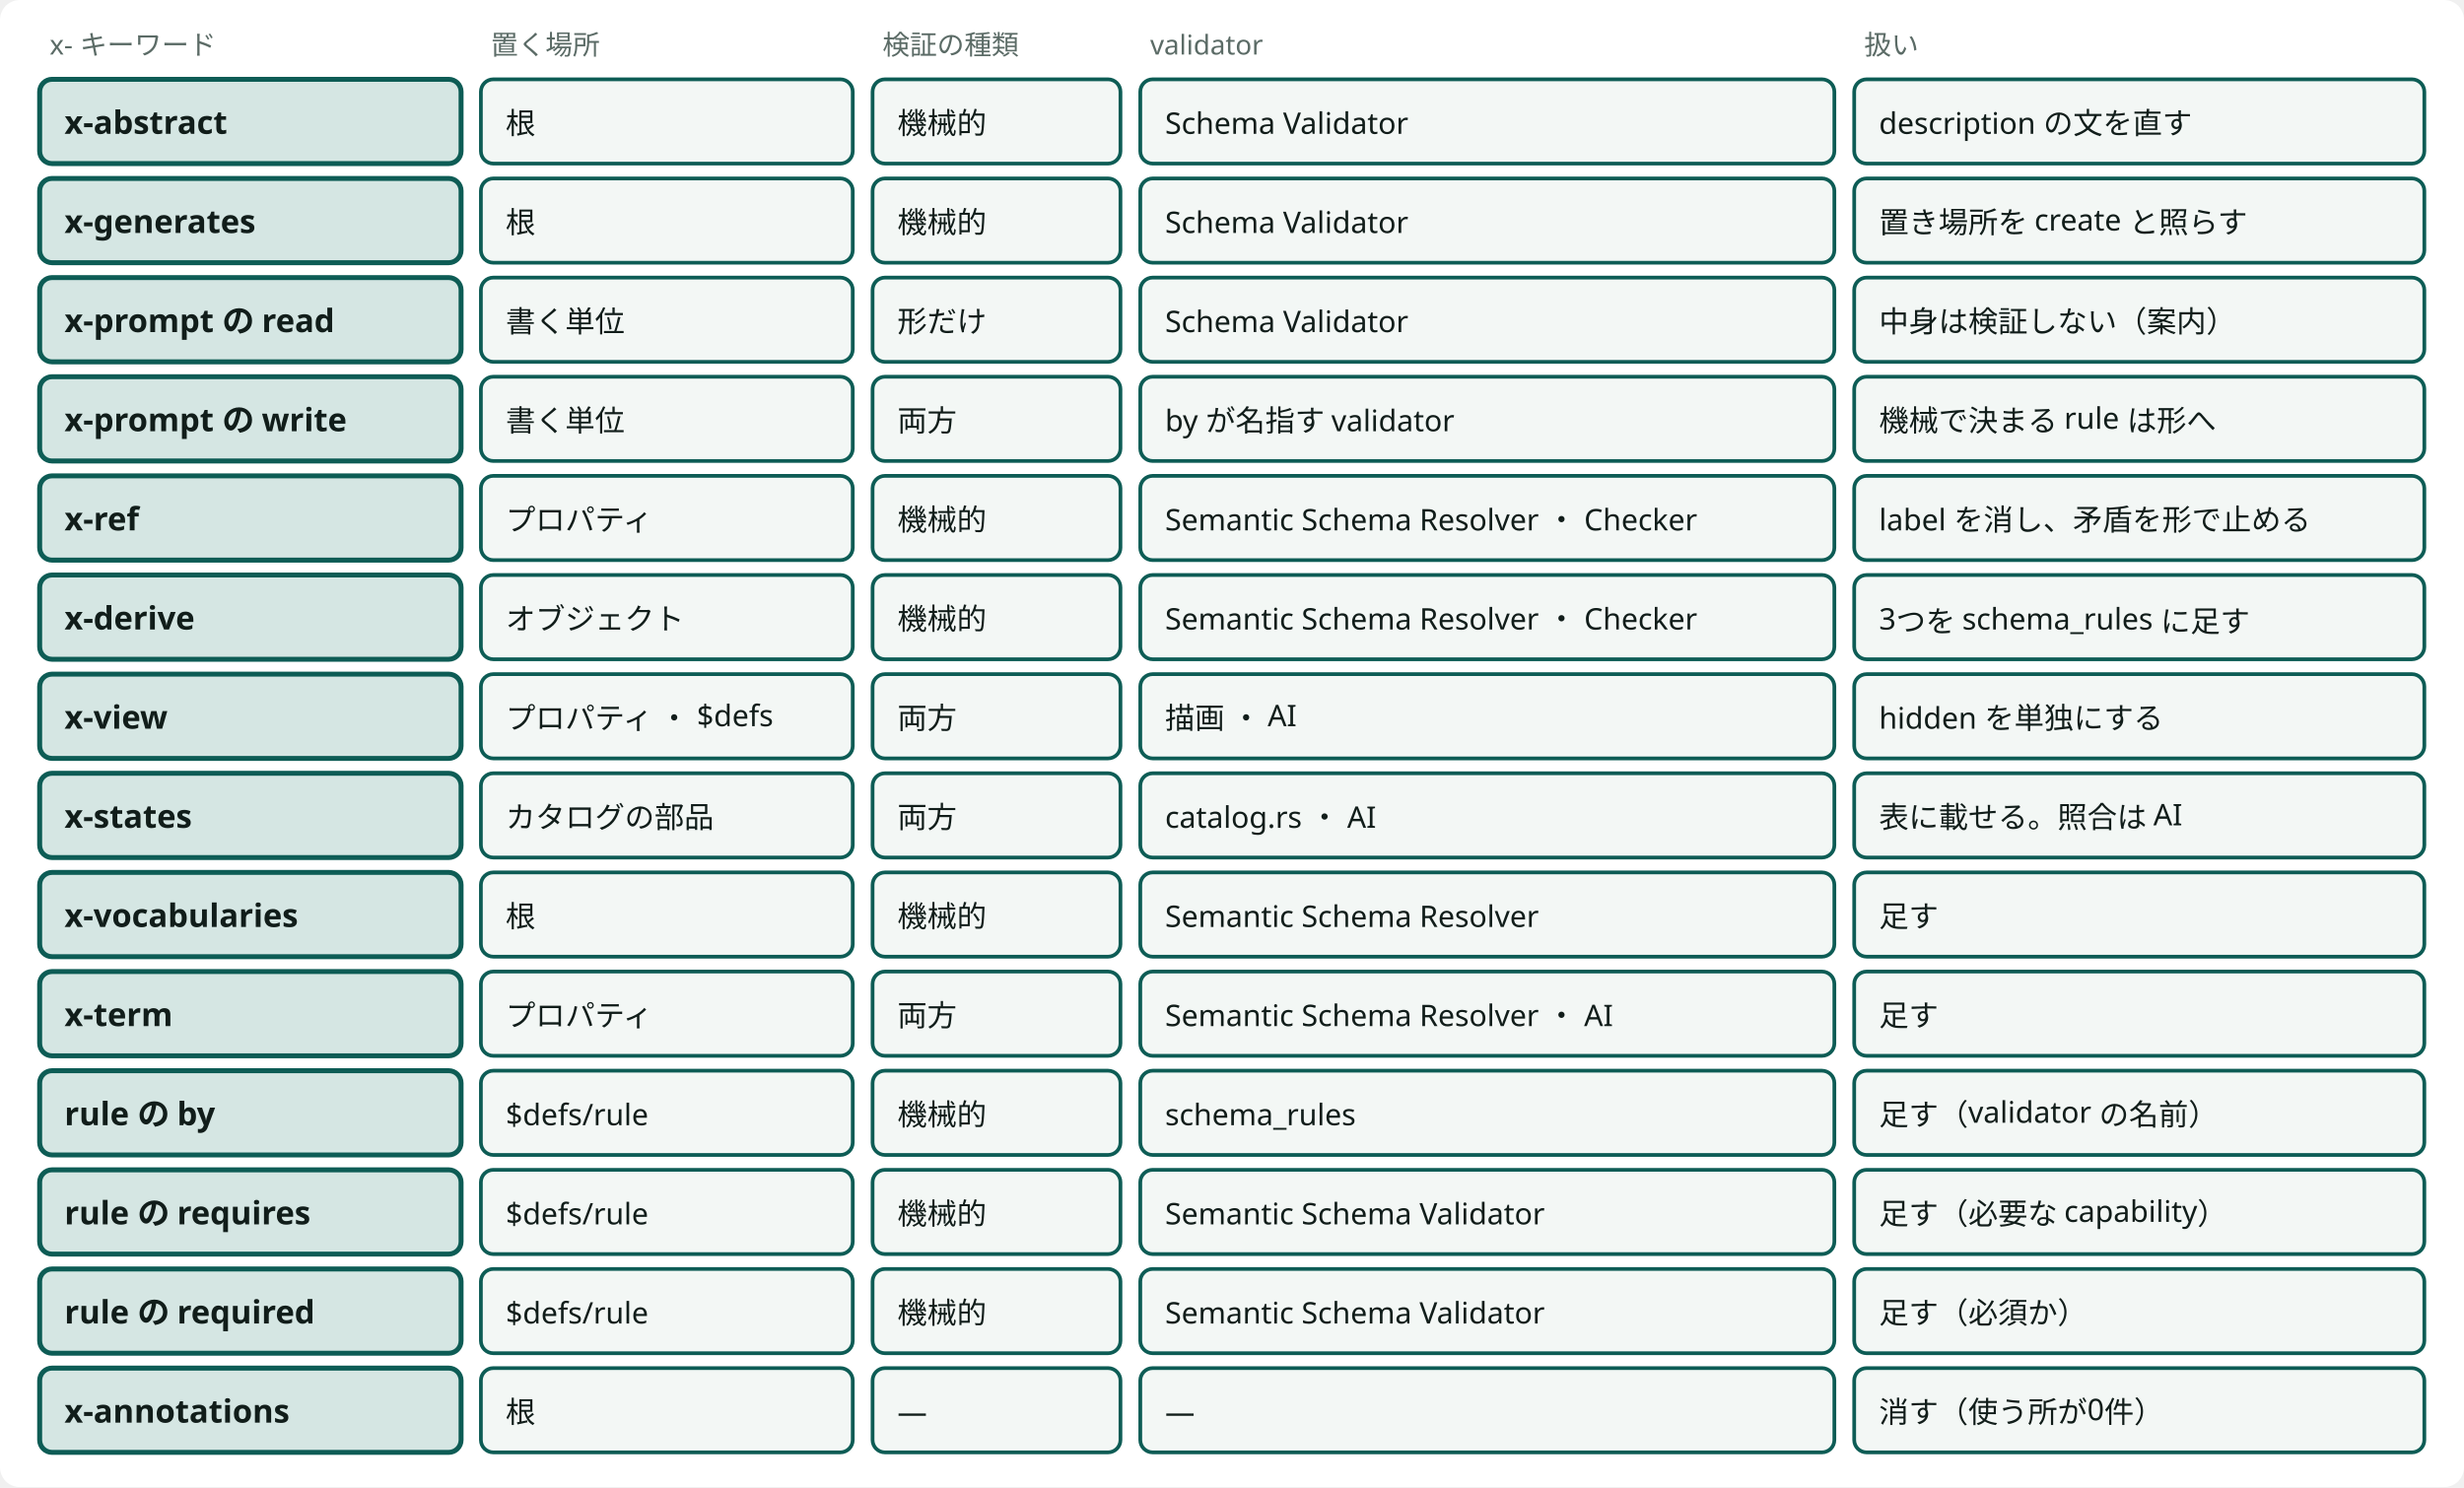
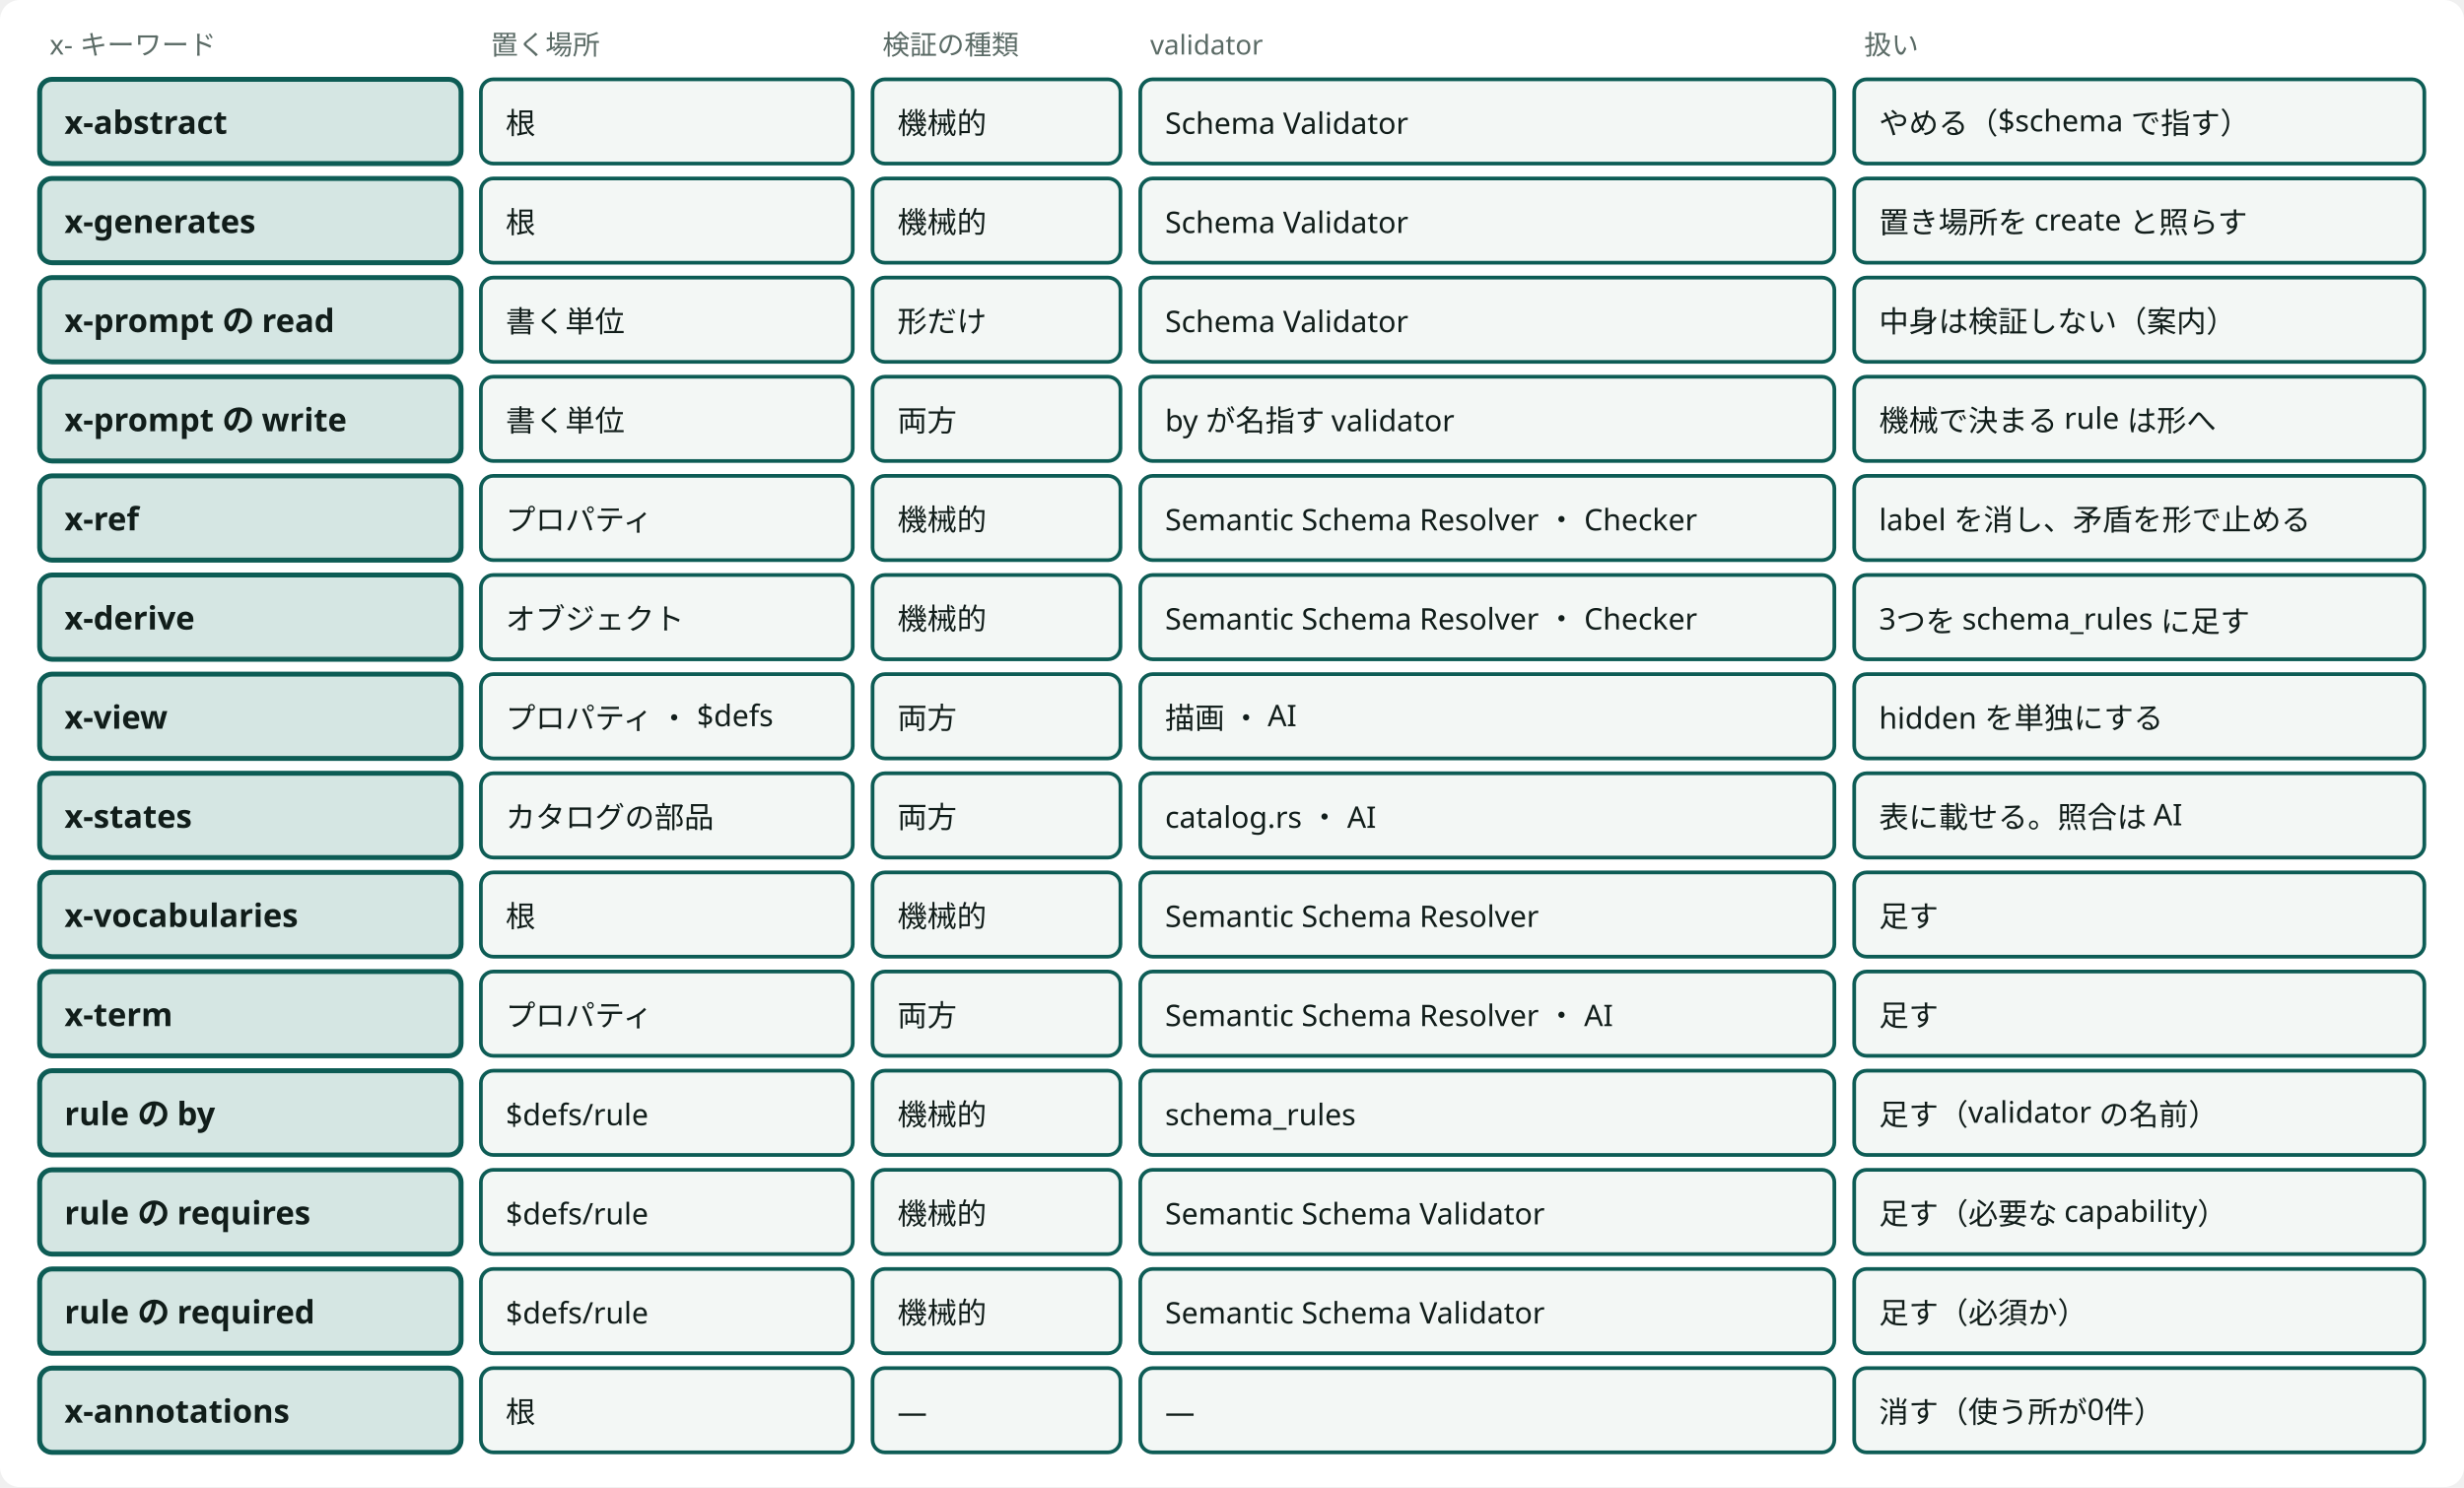
<svg viewBox="0 0 994 600" style="min-width:900px" role="img" aria-label="x- キーワードの表：置く場所 ・ 検証の種類 ・ validator ・ 扱い" class="dsvg">
  <style data-dsvg="dark">.dsvg .canvas{fill:var(--dsvg-area-fill,#FFFFFF)}.dsvg .note{fill:var(--dsvg-ink-soft,#5B6B66);font-size:11px}.dsvg .box.focus{fill:var(--dsvg-accent-bg,#D5E6E3);stroke:var(--dsvg-accent,#0D5C55)}.dsvg .title{fill:var(--dsvg-ink,#111D1A);font-size:13px;font-weight:700}.dsvg .box{fill:var(--dsvg-box-fill,#F3F7F5);stroke:var(--dsvg-accent,#0D5C55)}.dsvg .label{fill:var(--dsvg-ink,#111D1A);font-size:12px}@media (prefers-color-scheme:dark){:root:not([data-theme="light"]) .dsvg,.dsvg:root:not([data-theme="light"]){--dsvg-area-fill:#22302D;--dsvg-ink-soft:#9DADA8;--dsvg-accent-bg:#173330;--dsvg-accent:#6CC9B8;--dsvg-ink:#E6EEEB;--dsvg-box-fill:#16211E}}:root[data-theme="dark"] .dsvg{--dsvg-area-fill:#22302D;--dsvg-ink-soft:#9DADA8;--dsvg-accent-bg:#173330;--dsvg-accent:#6CC9B8;--dsvg-ink:#E6EEEB;--dsvg-box-fill:#16211E}</style>
  <rect data-dsvg="canvas" class="canvas" x="0.0" y="0.0" width="994.0" height="600.0" fill="#FFFFFF" rx="8" />
  <text class="note" x="20" y="22" font-family="Noto Sans JP, Hiragino Kaku Gothic ProN, sans-serif" font-size="11" fill="#5B6B66">x- キーワード</text>
  <text class="note" x="198" y="22" font-family="Noto Sans JP, Hiragino Kaku Gothic ProN, sans-serif" font-size="11" fill="#5B6B66">置く場所</text>
  <text class="note" x="356" y="22" font-family="Noto Sans JP, Hiragino Kaku Gothic ProN, sans-serif" font-size="11" fill="#5B6B66">検証の種類</text>
  <text class="note" x="464" y="22" font-family="Noto Sans JP, Hiragino Kaku Gothic ProN, sans-serif" font-size="11" fill="#5B6B66">validator</text>
  <text class="note" x="752" y="22" font-family="Noto Sans JP, Hiragino Kaku Gothic ProN, sans-serif" font-size="11" fill="#5B6B66">扱い</text>
  <rect class="box focus" x="16" y="32" width="170" height="34" fill="#D5E6E3" stroke="#0D5C55" stroke-width="2" rx="5" />
  <text class="title" x="26" y="54" font-family="Noto Sans JP, Hiragino Kaku Gothic ProN, sans-serif" font-size="13" font-weight="700" fill="#111D1A">x-abstract</text>
  <rect class="box" x="194" y="32" width="150" height="34" fill="#F3F7F5" stroke="#0D5C55" stroke-width="1.5" rx="5" />
  <text class="label" x="204" y="54" font-family="Noto Sans JP, Hiragino Kaku Gothic ProN, sans-serif" font-size="12" fill="#111D1A">根</text>
  <rect class="box" x="352" y="32" width="100" height="34" fill="#F3F7F5" stroke="#0D5C55" stroke-width="1.5" rx="5" />
  <text class="label" x="362" y="54" font-family="Noto Sans JP, Hiragino Kaku Gothic ProN, sans-serif" font-size="12" fill="#111D1A">機械的</text>
  <rect class="box" x="460" y="32" width="280" height="34" fill="#F3F7F5" stroke="#0D5C55" stroke-width="1.5" rx="5" />
  <text class="label" x="470" y="54" font-family="Noto Sans JP, Hiragino Kaku Gothic ProN, sans-serif" font-size="12" fill="#111D1A">Schema Validator</text>
  <rect class="box" x="748" y="32" width="230" height="34" fill="#F3F7F5" stroke="#0D5C55" stroke-width="1.5" rx="5" />
-   <text class="label" x="758" y="54" font-family="Noto Sans JP, Hiragino Kaku Gothic ProN, sans-serif" font-size="12" fill="#111D1A">description の文を直す</text>
+   <text class="label" x="758" y="54" font-family="Noto Sans JP, Hiragino Kaku Gothic ProN, sans-serif" font-size="12" fill="#111D1A">やめる（$schema で指す）</text>
  <rect class="box focus" x="16" y="72" width="170" height="34" fill="#D5E6E3" stroke="#0D5C55" stroke-width="2" rx="5" />
  <text class="title" x="26" y="94" font-family="Noto Sans JP, Hiragino Kaku Gothic ProN, sans-serif" font-size="13" font-weight="700" fill="#111D1A">x-generates</text>
  <rect class="box" x="194" y="72" width="150" height="34" fill="#F3F7F5" stroke="#0D5C55" stroke-width="1.5" rx="5" />
  <text class="label" x="204" y="94" font-family="Noto Sans JP, Hiragino Kaku Gothic ProN, sans-serif" font-size="12" fill="#111D1A">根</text>
  <rect class="box" x="352" y="72" width="100" height="34" fill="#F3F7F5" stroke="#0D5C55" stroke-width="1.5" rx="5" />
  <text class="label" x="362" y="94" font-family="Noto Sans JP, Hiragino Kaku Gothic ProN, sans-serif" font-size="12" fill="#111D1A">機械的</text>
  <rect class="box" x="460" y="72" width="280" height="34" fill="#F3F7F5" stroke="#0D5C55" stroke-width="1.5" rx="5" />
  <text class="label" x="470" y="94" font-family="Noto Sans JP, Hiragino Kaku Gothic ProN, sans-serif" font-size="12" fill="#111D1A">Schema Validator</text>
  <rect class="box" x="748" y="72" width="230" height="34" fill="#F3F7F5" stroke="#0D5C55" stroke-width="1.5" rx="5" />
  <text class="label" x="758" y="94" font-family="Noto Sans JP, Hiragino Kaku Gothic ProN, sans-serif" font-size="12" fill="#111D1A">置き場所を create と照らす</text>
  <rect class="box focus" x="16" y="112" width="170" height="34" fill="#D5E6E3" stroke="#0D5C55" stroke-width="2" rx="5" />
  <text class="title" x="26" y="134" font-family="Noto Sans JP, Hiragino Kaku Gothic ProN, sans-serif" font-size="13" font-weight="700" fill="#111D1A">x-prompt の read</text>
  <rect class="box" x="194" y="112" width="150" height="34" fill="#F3F7F5" stroke="#0D5C55" stroke-width="1.5" rx="5" />
  <text class="label" x="204" y="134" font-family="Noto Sans JP, Hiragino Kaku Gothic ProN, sans-serif" font-size="12" fill="#111D1A">書く単位</text>
  <rect class="box" x="352" y="112" width="100" height="34" fill="#F3F7F5" stroke="#0D5C55" stroke-width="1.5" rx="5" />
  <text class="label" x="362" y="134" font-family="Noto Sans JP, Hiragino Kaku Gothic ProN, sans-serif" font-size="12" fill="#111D1A">形だけ</text>
  <rect class="box" x="460" y="112" width="280" height="34" fill="#F3F7F5" stroke="#0D5C55" stroke-width="1.5" rx="5" />
  <text class="label" x="470" y="134" font-family="Noto Sans JP, Hiragino Kaku Gothic ProN, sans-serif" font-size="12" fill="#111D1A">Schema Validator</text>
  <rect class="box" x="748" y="112" width="230" height="34" fill="#F3F7F5" stroke="#0D5C55" stroke-width="1.5" rx="5" />
  <text class="label" x="758" y="134" font-family="Noto Sans JP, Hiragino Kaku Gothic ProN, sans-serif" font-size="12" fill="#111D1A">中身は検証しない（案内）</text>
  <rect class="box focus" x="16" y="152" width="170" height="34" fill="#D5E6E3" stroke="#0D5C55" stroke-width="2" rx="5" />
  <text class="title" x="26" y="174" font-family="Noto Sans JP, Hiragino Kaku Gothic ProN, sans-serif" font-size="13" font-weight="700" fill="#111D1A">x-prompt の write</text>
  <rect class="box" x="194" y="152" width="150" height="34" fill="#F3F7F5" stroke="#0D5C55" stroke-width="1.5" rx="5" />
  <text class="label" x="204" y="174" font-family="Noto Sans JP, Hiragino Kaku Gothic ProN, sans-serif" font-size="12" fill="#111D1A">書く単位</text>
  <rect class="box" x="352" y="152" width="100" height="34" fill="#F3F7F5" stroke="#0D5C55" stroke-width="1.5" rx="5" />
  <text class="label" x="362" y="174" font-family="Noto Sans JP, Hiragino Kaku Gothic ProN, sans-serif" font-size="12" fill="#111D1A">両方</text>
  <rect class="box" x="460" y="152" width="280" height="34" fill="#F3F7F5" stroke="#0D5C55" stroke-width="1.5" rx="5" />
  <text class="label" x="470" y="174" font-family="Noto Sans JP, Hiragino Kaku Gothic ProN, sans-serif" font-size="12" fill="#111D1A">by が名指す validator</text>
  <rect class="box" x="748" y="152" width="230" height="34" fill="#F3F7F5" stroke="#0D5C55" stroke-width="1.5" rx="5" />
  <text class="label" x="758" y="174" font-family="Noto Sans JP, Hiragino Kaku Gothic ProN, sans-serif" font-size="12" fill="#111D1A">機械で決まる rule は形へ</text>
  <rect class="box focus" x="16" y="192" width="170" height="34" fill="#D5E6E3" stroke="#0D5C55" stroke-width="2" rx="5" />
  <text class="title" x="26" y="214" font-family="Noto Sans JP, Hiragino Kaku Gothic ProN, sans-serif" font-size="13" font-weight="700" fill="#111D1A">x-ref</text>
  <rect class="box" x="194" y="192" width="150" height="34" fill="#F3F7F5" stroke="#0D5C55" stroke-width="1.5" rx="5" />
  <text class="label" x="204" y="214" font-family="Noto Sans JP, Hiragino Kaku Gothic ProN, sans-serif" font-size="12" fill="#111D1A">プロパティ</text>
  <rect class="box" x="352" y="192" width="100" height="34" fill="#F3F7F5" stroke="#0D5C55" stroke-width="1.5" rx="5" />
  <text class="label" x="362" y="214" font-family="Noto Sans JP, Hiragino Kaku Gothic ProN, sans-serif" font-size="12" fill="#111D1A">機械的</text>
  <rect class="box" x="460" y="192" width="280" height="34" fill="#F3F7F5" stroke="#0D5C55" stroke-width="1.5" rx="5" />
  <text class="label" x="470" y="214" font-family="Noto Sans JP, Hiragino Kaku Gothic ProN, sans-serif" font-size="12" fill="#111D1A">Semantic Schema Resolver ・ Checker</text>
  <rect class="box" x="748" y="192" width="230" height="34" fill="#F3F7F5" stroke="#0D5C55" stroke-width="1.5" rx="5" />
  <text class="label" x="758" y="214" font-family="Noto Sans JP, Hiragino Kaku Gothic ProN, sans-serif" font-size="12" fill="#111D1A">label を消し、矛盾を形で止める</text>
  <rect class="box focus" x="16" y="232" width="170" height="34" fill="#D5E6E3" stroke="#0D5C55" stroke-width="2" rx="5" />
  <text class="title" x="26" y="254" font-family="Noto Sans JP, Hiragino Kaku Gothic ProN, sans-serif" font-size="13" font-weight="700" fill="#111D1A">x-derive</text>
  <rect class="box" x="194" y="232" width="150" height="34" fill="#F3F7F5" stroke="#0D5C55" stroke-width="1.5" rx="5" />
  <text class="label" x="204" y="254" font-family="Noto Sans JP, Hiragino Kaku Gothic ProN, sans-serif" font-size="12" fill="#111D1A">オブジェクト</text>
  <rect class="box" x="352" y="232" width="100" height="34" fill="#F3F7F5" stroke="#0D5C55" stroke-width="1.5" rx="5" />
  <text class="label" x="362" y="254" font-family="Noto Sans JP, Hiragino Kaku Gothic ProN, sans-serif" font-size="12" fill="#111D1A">機械的</text>
  <rect class="box" x="460" y="232" width="280" height="34" fill="#F3F7F5" stroke="#0D5C55" stroke-width="1.5" rx="5" />
  <text class="label" x="470" y="254" font-family="Noto Sans JP, Hiragino Kaku Gothic ProN, sans-serif" font-size="12" fill="#111D1A">Semantic Schema Resolver ・ Checker</text>
  <rect class="box" x="748" y="232" width="230" height="34" fill="#F3F7F5" stroke="#0D5C55" stroke-width="1.5" rx="5" />
  <text class="label" x="758" y="254" font-family="Noto Sans JP, Hiragino Kaku Gothic ProN, sans-serif" font-size="12" fill="#111D1A">3つを schema_rules に足す</text>
  <rect class="box focus" x="16" y="272" width="170" height="34" fill="#D5E6E3" stroke="#0D5C55" stroke-width="2" rx="5" />
  <text class="title" x="26" y="294" font-family="Noto Sans JP, Hiragino Kaku Gothic ProN, sans-serif" font-size="13" font-weight="700" fill="#111D1A">x-view</text>
  <rect class="box" x="194" y="272" width="150" height="34" fill="#F3F7F5" stroke="#0D5C55" stroke-width="1.5" rx="5" />
  <text class="label" x="204" y="294" font-family="Noto Sans JP, Hiragino Kaku Gothic ProN, sans-serif" font-size="12" fill="#111D1A">プロパティ ・ $defs</text>
  <rect class="box" x="352" y="272" width="100" height="34" fill="#F3F7F5" stroke="#0D5C55" stroke-width="1.5" rx="5" />
  <text class="label" x="362" y="294" font-family="Noto Sans JP, Hiragino Kaku Gothic ProN, sans-serif" font-size="12" fill="#111D1A">両方</text>
  <rect class="box" x="460" y="272" width="280" height="34" fill="#F3F7F5" stroke="#0D5C55" stroke-width="1.5" rx="5" />
  <text class="label" x="470" y="294" font-family="Noto Sans JP, Hiragino Kaku Gothic ProN, sans-serif" font-size="12" fill="#111D1A">描画 ・ AI</text>
  <rect class="box" x="748" y="272" width="230" height="34" fill="#F3F7F5" stroke="#0D5C55" stroke-width="1.5" rx="5" />
  <text class="label" x="758" y="294" font-family="Noto Sans JP, Hiragino Kaku Gothic ProN, sans-serif" font-size="12" fill="#111D1A">hidden を単独にする</text>
  <rect class="box focus" x="16" y="312" width="170" height="34" fill="#D5E6E3" stroke="#0D5C55" stroke-width="2" rx="5" />
  <text class="title" x="26" y="334" font-family="Noto Sans JP, Hiragino Kaku Gothic ProN, sans-serif" font-size="13" font-weight="700" fill="#111D1A">x-states</text>
  <rect class="box" x="194" y="312" width="150" height="34" fill="#F3F7F5" stroke="#0D5C55" stroke-width="1.5" rx="5" />
  <text class="label" x="204" y="334" font-family="Noto Sans JP, Hiragino Kaku Gothic ProN, sans-serif" font-size="12" fill="#111D1A">カタログの部品</text>
  <rect class="box" x="352" y="312" width="100" height="34" fill="#F3F7F5" stroke="#0D5C55" stroke-width="1.5" rx="5" />
  <text class="label" x="362" y="334" font-family="Noto Sans JP, Hiragino Kaku Gothic ProN, sans-serif" font-size="12" fill="#111D1A">両方</text>
  <rect class="box" x="460" y="312" width="280" height="34" fill="#F3F7F5" stroke="#0D5C55" stroke-width="1.5" rx="5" />
  <text class="label" x="470" y="334" font-family="Noto Sans JP, Hiragino Kaku Gothic ProN, sans-serif" font-size="12" fill="#111D1A">catalog.rs ・ AI</text>
  <rect class="box" x="748" y="312" width="230" height="34" fill="#F3F7F5" stroke="#0D5C55" stroke-width="1.5" rx="5" />
  <text class="label" x="758" y="334" font-family="Noto Sans JP, Hiragino Kaku Gothic ProN, sans-serif" font-size="12" fill="#111D1A">表に載せる。照合は AI</text>
  <rect class="box focus" x="16" y="352" width="170" height="34" fill="#D5E6E3" stroke="#0D5C55" stroke-width="2" rx="5" />
  <text class="title" x="26" y="374" font-family="Noto Sans JP, Hiragino Kaku Gothic ProN, sans-serif" font-size="13" font-weight="700" fill="#111D1A">x-vocabularies</text>
  <rect class="box" x="194" y="352" width="150" height="34" fill="#F3F7F5" stroke="#0D5C55" stroke-width="1.5" rx="5" />
  <text class="label" x="204" y="374" font-family="Noto Sans JP, Hiragino Kaku Gothic ProN, sans-serif" font-size="12" fill="#111D1A">根</text>
  <rect class="box" x="352" y="352" width="100" height="34" fill="#F3F7F5" stroke="#0D5C55" stroke-width="1.5" rx="5" />
  <text class="label" x="362" y="374" font-family="Noto Sans JP, Hiragino Kaku Gothic ProN, sans-serif" font-size="12" fill="#111D1A">機械的</text>
  <rect class="box" x="460" y="352" width="280" height="34" fill="#F3F7F5" stroke="#0D5C55" stroke-width="1.5" rx="5" />
  <text class="label" x="470" y="374" font-family="Noto Sans JP, Hiragino Kaku Gothic ProN, sans-serif" font-size="12" fill="#111D1A">Semantic Schema Resolver</text>
  <rect class="box" x="748" y="352" width="230" height="34" fill="#F3F7F5" stroke="#0D5C55" stroke-width="1.5" rx="5" />
  <text class="label" x="758" y="374" font-family="Noto Sans JP, Hiragino Kaku Gothic ProN, sans-serif" font-size="12" fill="#111D1A">足す</text>
  <rect class="box focus" x="16" y="392" width="170" height="34" fill="#D5E6E3" stroke="#0D5C55" stroke-width="2" rx="5" />
  <text class="title" x="26" y="414" font-family="Noto Sans JP, Hiragino Kaku Gothic ProN, sans-serif" font-size="13" font-weight="700" fill="#111D1A">x-term</text>
  <rect class="box" x="194" y="392" width="150" height="34" fill="#F3F7F5" stroke="#0D5C55" stroke-width="1.5" rx="5" />
  <text class="label" x="204" y="414" font-family="Noto Sans JP, Hiragino Kaku Gothic ProN, sans-serif" font-size="12" fill="#111D1A">プロパティ</text>
  <rect class="box" x="352" y="392" width="100" height="34" fill="#F3F7F5" stroke="#0D5C55" stroke-width="1.5" rx="5" />
  <text class="label" x="362" y="414" font-family="Noto Sans JP, Hiragino Kaku Gothic ProN, sans-serif" font-size="12" fill="#111D1A">両方</text>
  <rect class="box" x="460" y="392" width="280" height="34" fill="#F3F7F5" stroke="#0D5C55" stroke-width="1.5" rx="5" />
  <text class="label" x="470" y="414" font-family="Noto Sans JP, Hiragino Kaku Gothic ProN, sans-serif" font-size="12" fill="#111D1A">Semantic Schema Resolver ・ AI</text>
  <rect class="box" x="748" y="392" width="230" height="34" fill="#F3F7F5" stroke="#0D5C55" stroke-width="1.5" rx="5" />
  <text class="label" x="758" y="414" font-family="Noto Sans JP, Hiragino Kaku Gothic ProN, sans-serif" font-size="12" fill="#111D1A">足す</text>
  <rect class="box focus" x="16" y="432" width="170" height="34" fill="#D5E6E3" stroke="#0D5C55" stroke-width="2" rx="5" />
  <text class="title" x="26" y="454" font-family="Noto Sans JP, Hiragino Kaku Gothic ProN, sans-serif" font-size="13" font-weight="700" fill="#111D1A">rule の by</text>
  <rect class="box" x="194" y="432" width="150" height="34" fill="#F3F7F5" stroke="#0D5C55" stroke-width="1.5" rx="5" />
  <text class="label" x="204" y="454" font-family="Noto Sans JP, Hiragino Kaku Gothic ProN, sans-serif" font-size="12" fill="#111D1A">$defs/rule</text>
  <rect class="box" x="352" y="432" width="100" height="34" fill="#F3F7F5" stroke="#0D5C55" stroke-width="1.5" rx="5" />
  <text class="label" x="362" y="454" font-family="Noto Sans JP, Hiragino Kaku Gothic ProN, sans-serif" font-size="12" fill="#111D1A">機械的</text>
  <rect class="box" x="460" y="432" width="280" height="34" fill="#F3F7F5" stroke="#0D5C55" stroke-width="1.5" rx="5" />
  <text class="label" x="470" y="454" font-family="Noto Sans JP, Hiragino Kaku Gothic ProN, sans-serif" font-size="12" fill="#111D1A">schema_rules</text>
  <rect class="box" x="748" y="432" width="230" height="34" fill="#F3F7F5" stroke="#0D5C55" stroke-width="1.5" rx="5" />
  <text class="label" x="758" y="454" font-family="Noto Sans JP, Hiragino Kaku Gothic ProN, sans-serif" font-size="12" fill="#111D1A">足す（validator の名前）</text>
  <rect class="box focus" x="16" y="472" width="170" height="34" fill="#D5E6E3" stroke="#0D5C55" stroke-width="2" rx="5" />
  <text class="title" x="26" y="494" font-family="Noto Sans JP, Hiragino Kaku Gothic ProN, sans-serif" font-size="13" font-weight="700" fill="#111D1A">rule の requires</text>
  <rect class="box" x="194" y="472" width="150" height="34" fill="#F3F7F5" stroke="#0D5C55" stroke-width="1.5" rx="5" />
  <text class="label" x="204" y="494" font-family="Noto Sans JP, Hiragino Kaku Gothic ProN, sans-serif" font-size="12" fill="#111D1A">$defs/rule</text>
  <rect class="box" x="352" y="472" width="100" height="34" fill="#F3F7F5" stroke="#0D5C55" stroke-width="1.5" rx="5" />
  <text class="label" x="362" y="494" font-family="Noto Sans JP, Hiragino Kaku Gothic ProN, sans-serif" font-size="12" fill="#111D1A">機械的</text>
  <rect class="box" x="460" y="472" width="280" height="34" fill="#F3F7F5" stroke="#0D5C55" stroke-width="1.5" rx="5" />
  <text class="label" x="470" y="494" font-family="Noto Sans JP, Hiragino Kaku Gothic ProN, sans-serif" font-size="12" fill="#111D1A">Semantic Schema Validator</text>
  <rect class="box" x="748" y="472" width="230" height="34" fill="#F3F7F5" stroke="#0D5C55" stroke-width="1.5" rx="5" />
  <text class="label" x="758" y="494" font-family="Noto Sans JP, Hiragino Kaku Gothic ProN, sans-serif" font-size="12" fill="#111D1A">足す（必要な capability）</text>
  <rect class="box focus" x="16" y="512" width="170" height="34" fill="#D5E6E3" stroke="#0D5C55" stroke-width="2" rx="5" />
  <text class="title" x="26" y="534" font-family="Noto Sans JP, Hiragino Kaku Gothic ProN, sans-serif" font-size="13" font-weight="700" fill="#111D1A">rule の required</text>
  <rect class="box" x="194" y="512" width="150" height="34" fill="#F3F7F5" stroke="#0D5C55" stroke-width="1.5" rx="5" />
  <text class="label" x="204" y="534" font-family="Noto Sans JP, Hiragino Kaku Gothic ProN, sans-serif" font-size="12" fill="#111D1A">$defs/rule</text>
  <rect class="box" x="352" y="512" width="100" height="34" fill="#F3F7F5" stroke="#0D5C55" stroke-width="1.5" rx="5" />
  <text class="label" x="362" y="534" font-family="Noto Sans JP, Hiragino Kaku Gothic ProN, sans-serif" font-size="12" fill="#111D1A">機械的</text>
  <rect class="box" x="460" y="512" width="280" height="34" fill="#F3F7F5" stroke="#0D5C55" stroke-width="1.5" rx="5" />
  <text class="label" x="470" y="534" font-family="Noto Sans JP, Hiragino Kaku Gothic ProN, sans-serif" font-size="12" fill="#111D1A">Semantic Schema Validator</text>
  <rect class="box" x="748" y="512" width="230" height="34" fill="#F3F7F5" stroke="#0D5C55" stroke-width="1.5" rx="5" />
  <text class="label" x="758" y="534" font-family="Noto Sans JP, Hiragino Kaku Gothic ProN, sans-serif" font-size="12" fill="#111D1A">足す（必須か）</text>
  <rect class="box focus" x="16" y="552" width="170" height="34" fill="#D5E6E3" stroke="#0D5C55" stroke-width="2" rx="5" />
  <text class="title" x="26" y="574" font-family="Noto Sans JP, Hiragino Kaku Gothic ProN, sans-serif" font-size="13" font-weight="700" fill="#111D1A">x-annotations</text>
  <rect class="box" x="194" y="552" width="150" height="34" fill="#F3F7F5" stroke="#0D5C55" stroke-width="1.5" rx="5" />
  <text class="label" x="204" y="574" font-family="Noto Sans JP, Hiragino Kaku Gothic ProN, sans-serif" font-size="12" fill="#111D1A">根</text>
  <rect class="box" x="352" y="552" width="100" height="34" fill="#F3F7F5" stroke="#0D5C55" stroke-width="1.5" rx="5" />
  <text class="label" x="362" y="574" font-family="Noto Sans JP, Hiragino Kaku Gothic ProN, sans-serif" font-size="12" fill="#111D1A">—</text>
  <rect class="box" x="460" y="552" width="280" height="34" fill="#F3F7F5" stroke="#0D5C55" stroke-width="1.5" rx="5" />
  <text class="label" x="470" y="574" font-family="Noto Sans JP, Hiragino Kaku Gothic ProN, sans-serif" font-size="12" fill="#111D1A">—</text>
  <rect class="box" x="748" y="552" width="230" height="34" fill="#F3F7F5" stroke="#0D5C55" stroke-width="1.5" rx="5" />
  <text class="label" x="758" y="574" font-family="Noto Sans JP, Hiragino Kaku Gothic ProN, sans-serif" font-size="12" fill="#111D1A">消す（使う所が0件）</text>
</svg>
